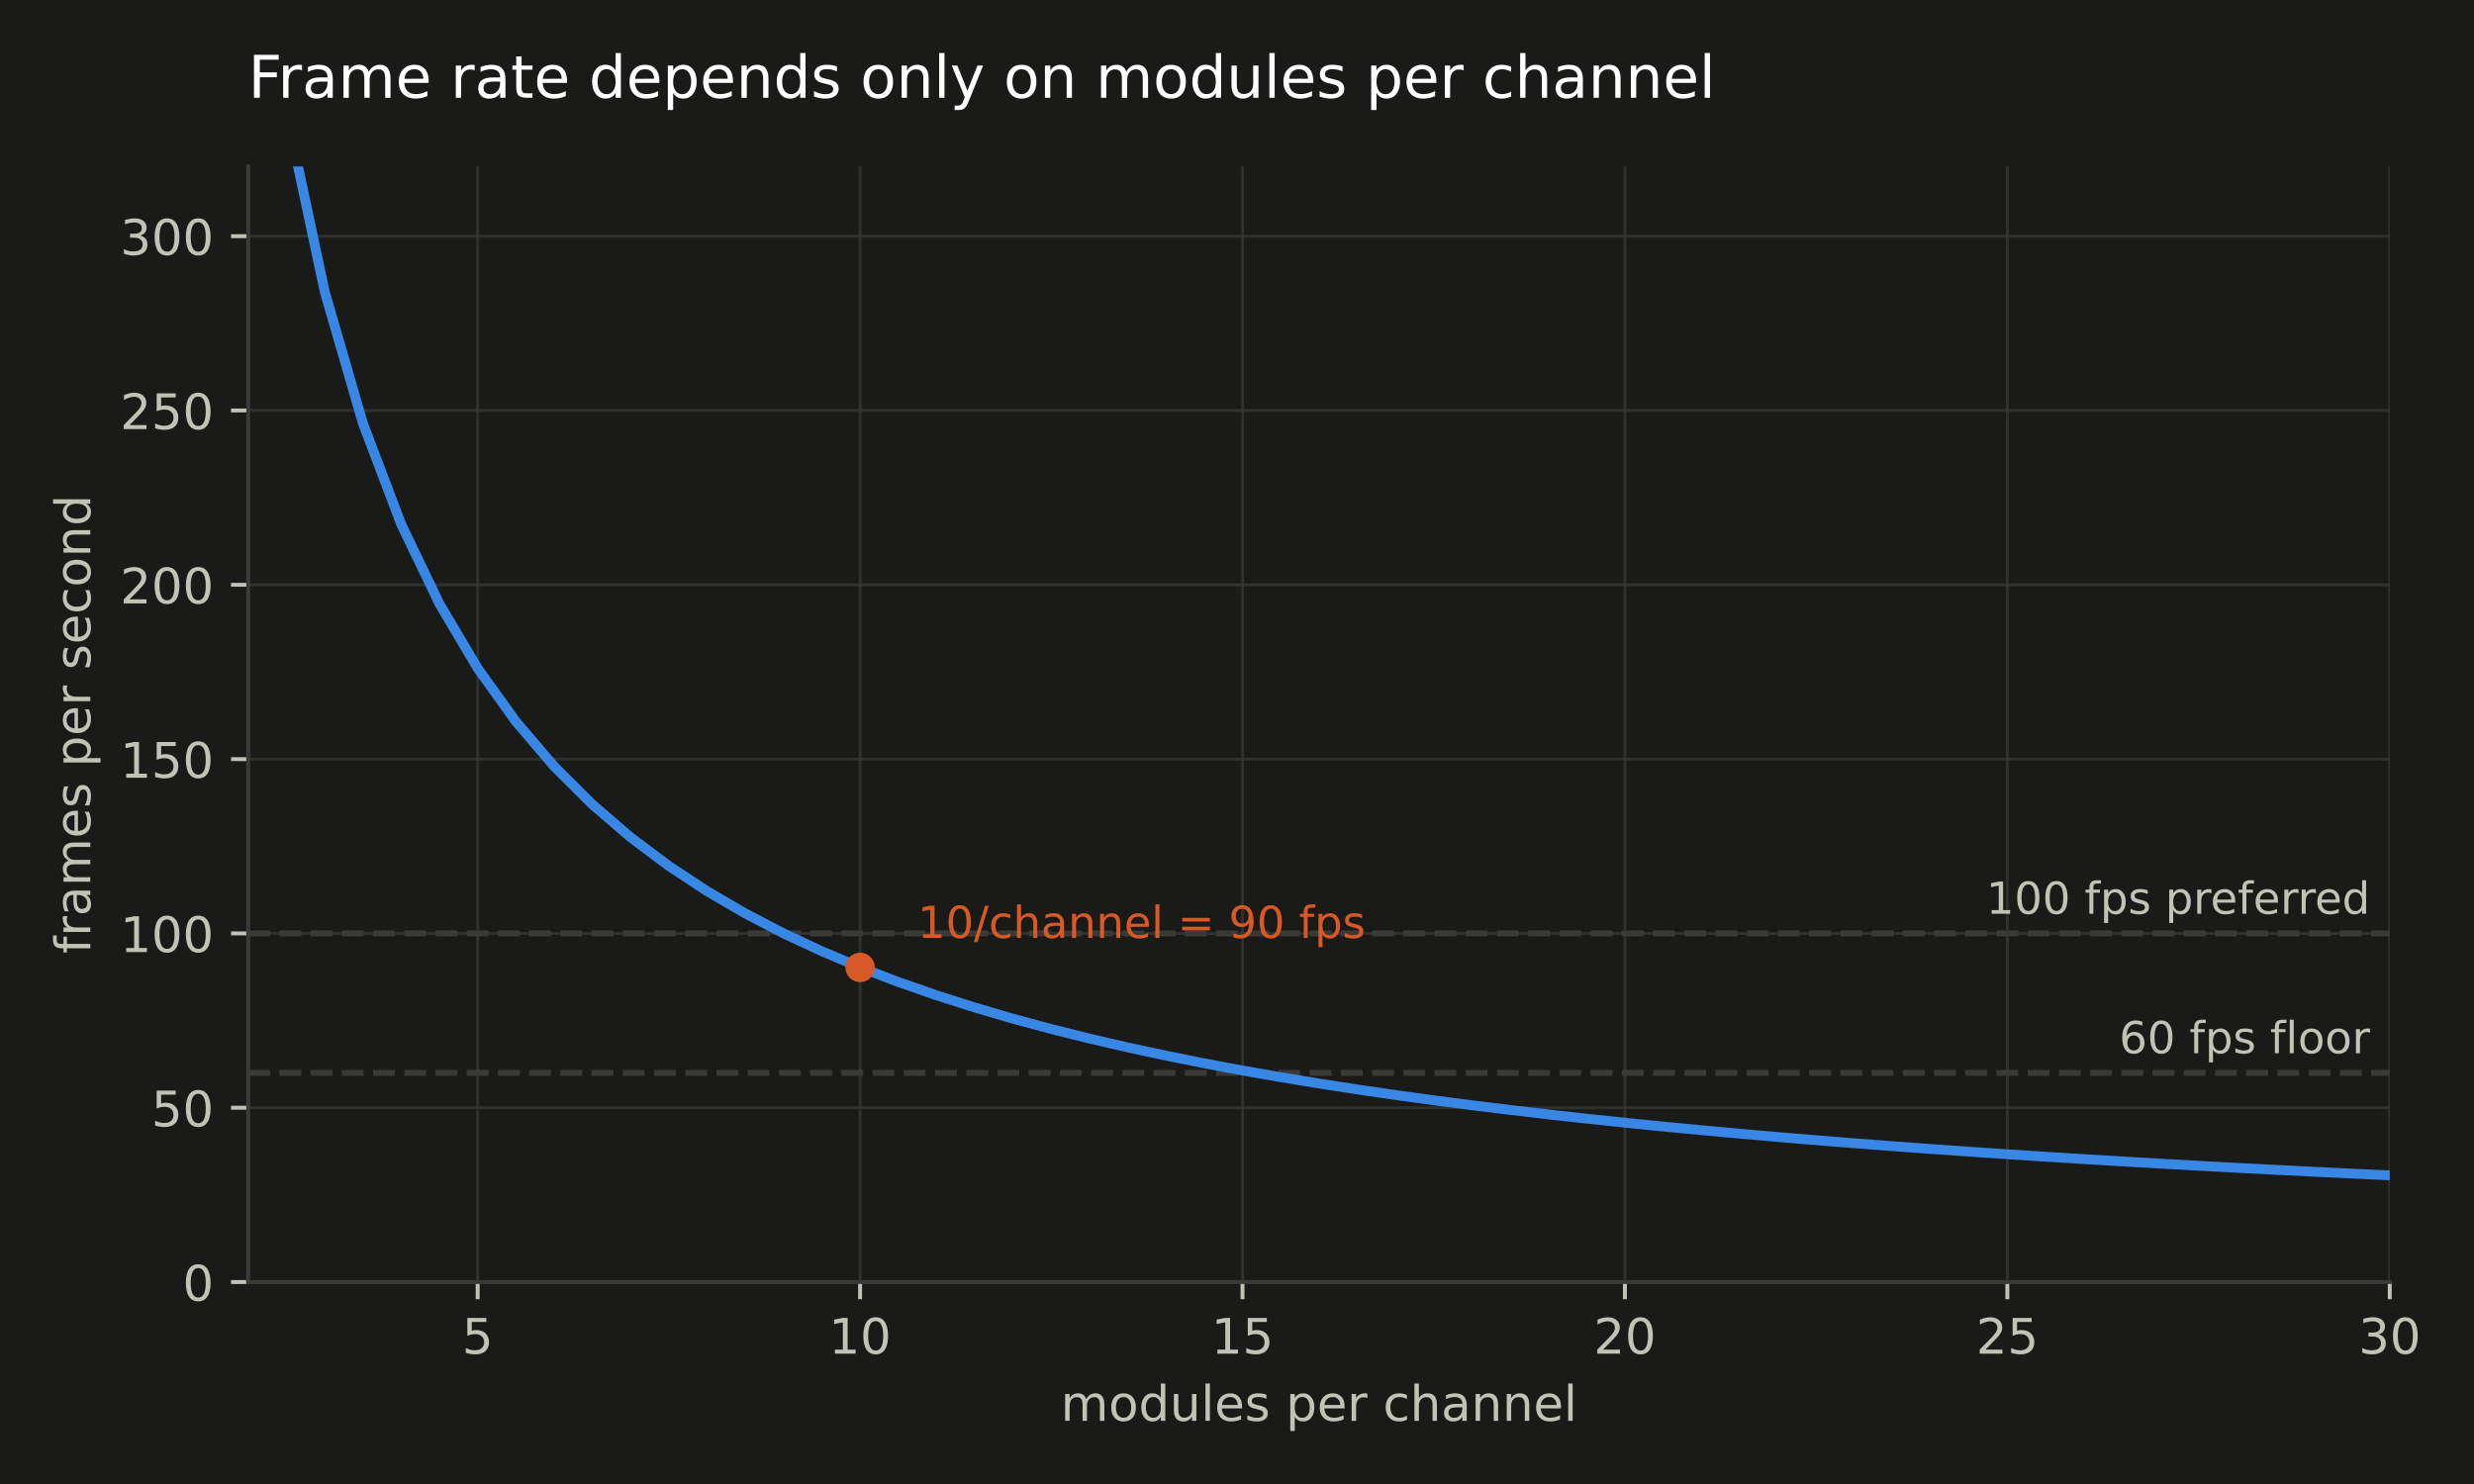
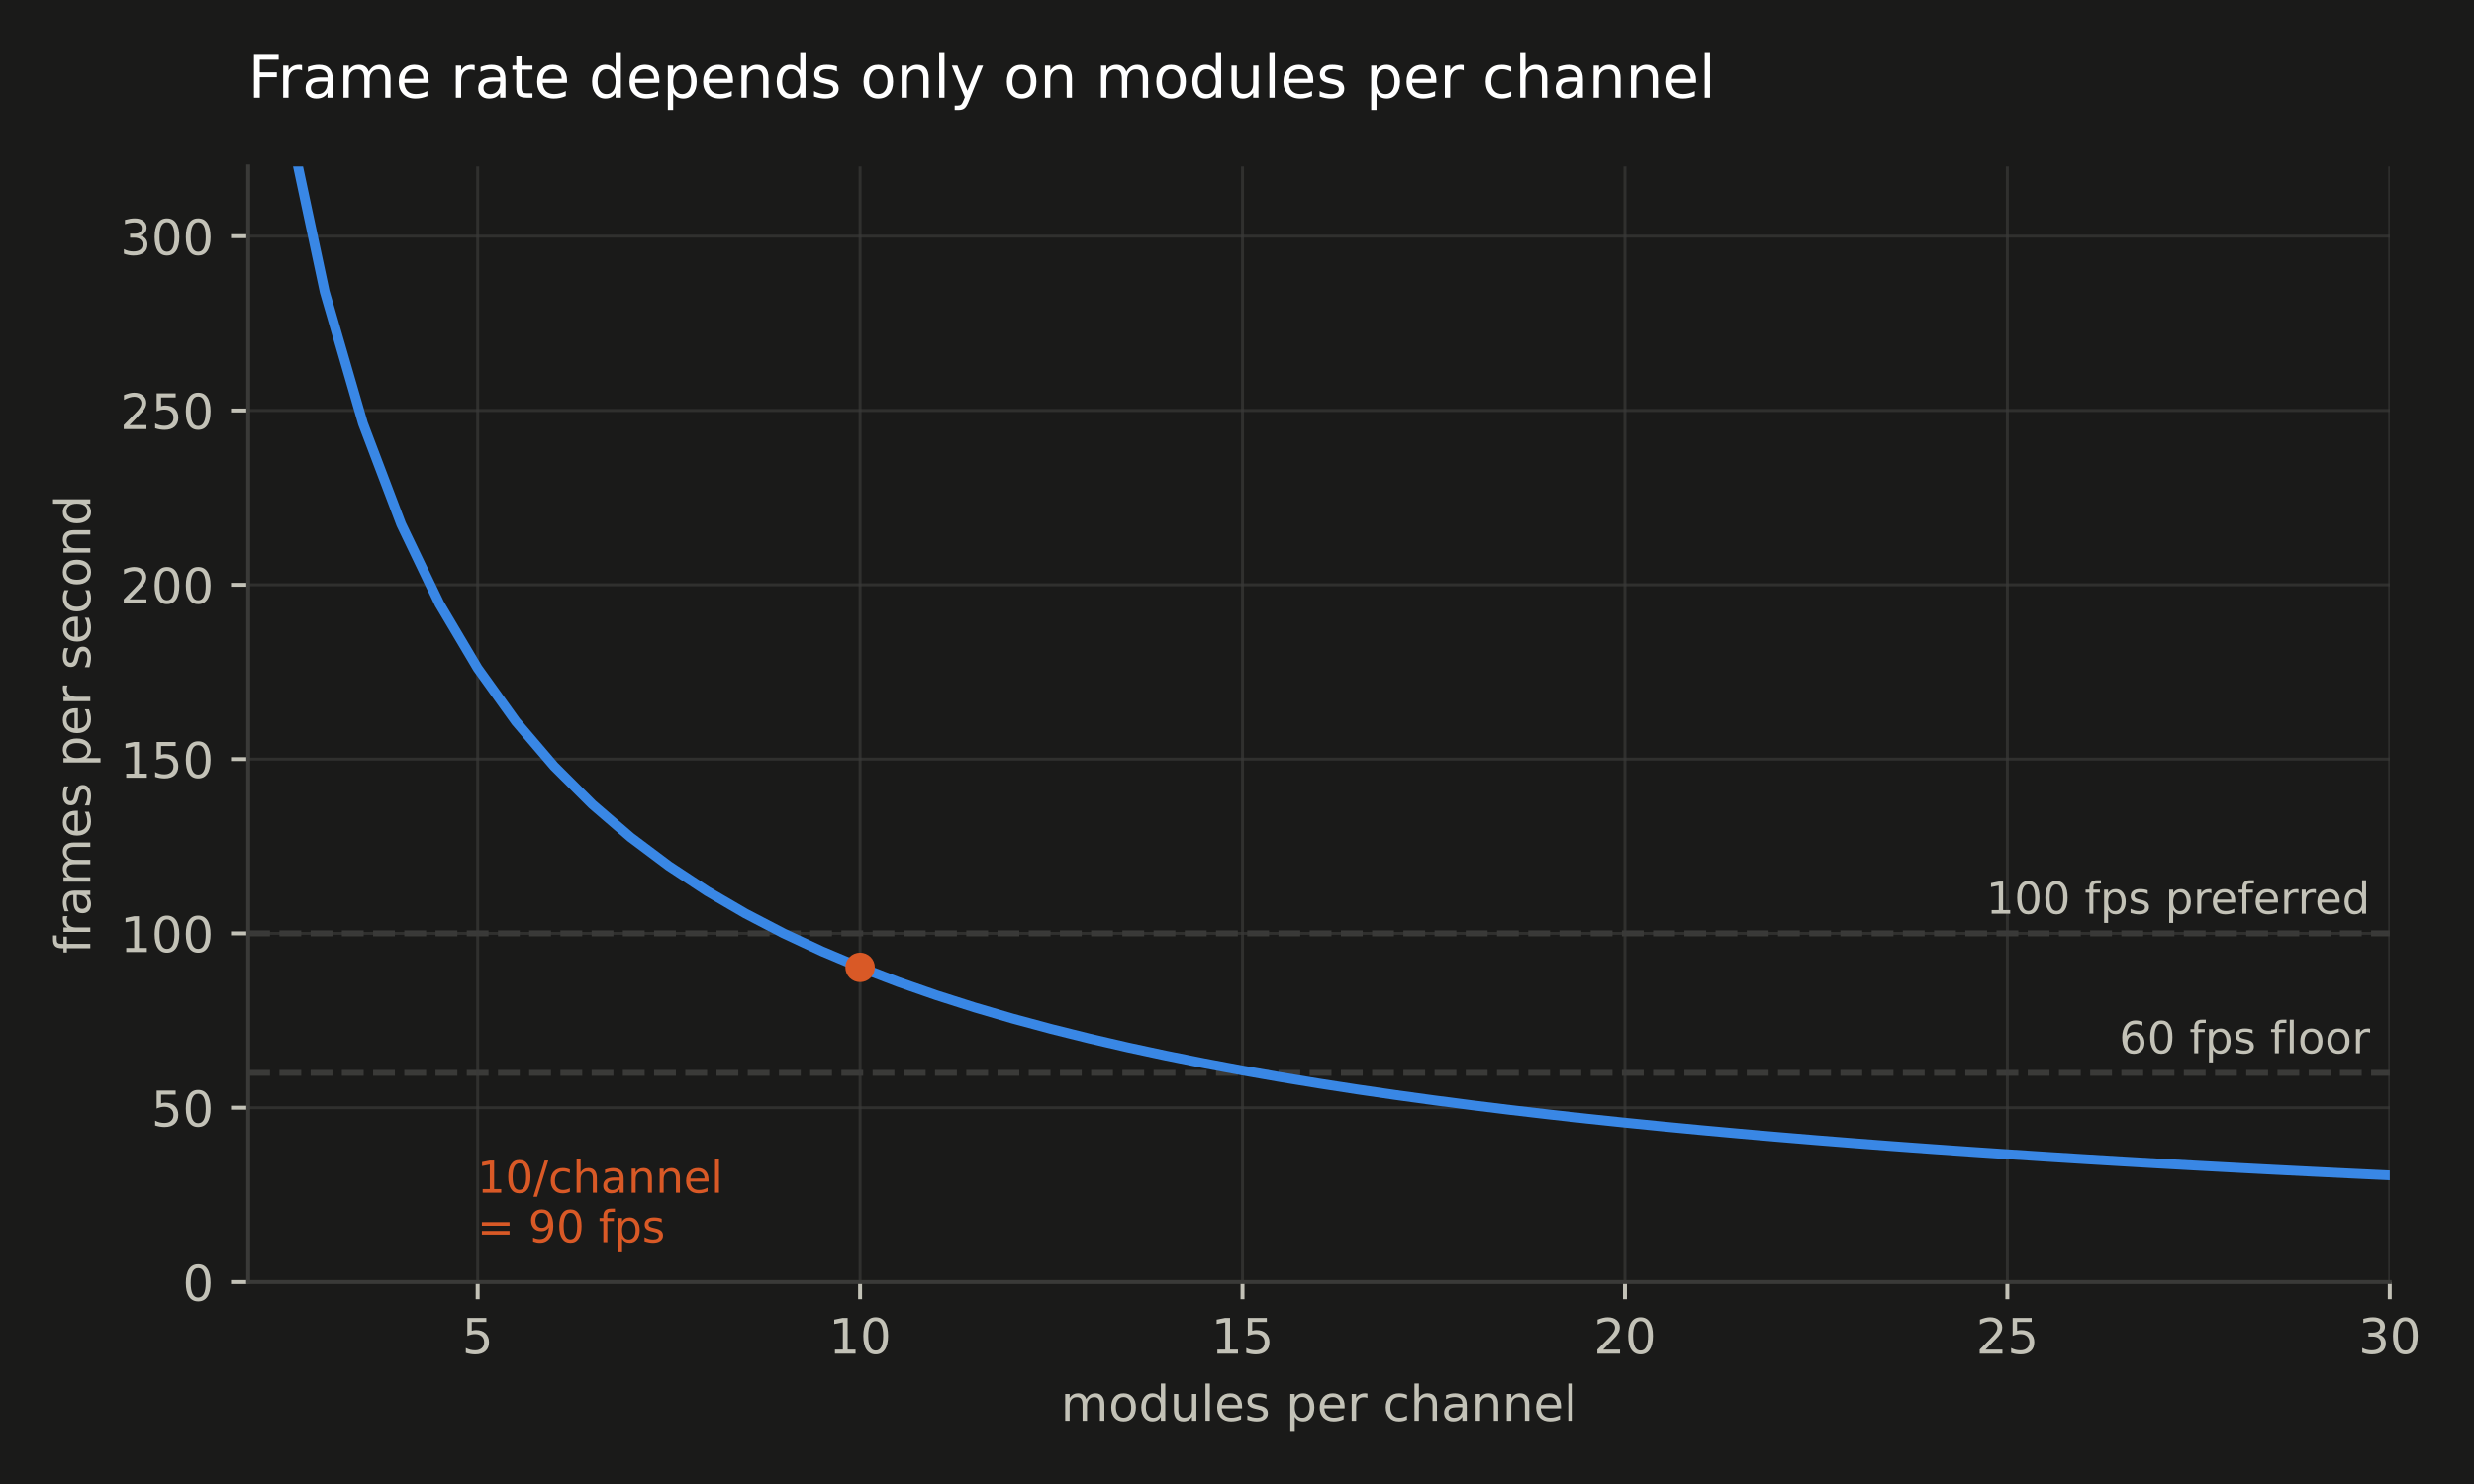
<svg xmlns="http://www.w3.org/2000/svg" xmlns:xlink="http://www.w3.org/1999/xlink" width="504pt" height="302.4pt" viewBox="0 0 504 302.4" version="1.1">
  <defs>
    <style type="text/css">*{stroke-linejoin: round; stroke-linecap: butt}</style>
  </defs>
  <g id="figure_1">
    <g id="patch_1">
      <path d="M 0 302.4  L 504 302.4  L 504 0  L 0 0  z " style="fill: #1a1a19" />
    </g>
    <g id="axes_1">
      <g id="patch_2">
        <path d="M 50.566 261.244  L 486.837 261.244  L 486.837 33.918  L 50.566 33.918  z " style="fill: #1a1a19" />
      </g>
      <g id="line2d_1">
-         <path d="M 50.566 190.204  L 486.837 190.204  " clip-path="url(#pe6b49b9070)" style="fill: none; stroke-dasharray: 4.44,1.92; stroke-dashoffset: 0; stroke: #3a3a38; stroke-width: 1.2" />
+         <path d="M 50.566 190.204  L 486.837 190.204  " clip-path="url(#p506f1879b7)" style="fill: none; stroke-dasharray: 4.44,1.92; stroke-dashoffset: 0; stroke: #3a3a38; stroke-width: 1.2" />
      </g>
      <g id="line2d_2">
-         <path d="M 50.566 218.62  L 486.837 218.62  " clip-path="url(#pe6b49b9070)" style="fill: none; stroke-dasharray: 4.44,1.92; stroke-dashoffset: 0; stroke: #3a3a38; stroke-width: 1.2" />
+         <path d="M 50.566 218.62  L 486.837 218.62  " clip-path="url(#p506f1879b7)" style="fill: none; stroke-dasharray: 4.44,1.92; stroke-dashoffset: 0; stroke: #3a3a38; stroke-width: 1.2" />
      </g>
      <g id="matplotlib.axis_1">
        <g id="xtick_1">
          <g id="line2d_3">
-             <path d="M 97.309 261.244  L 97.309 33.918  " clip-path="url(#pe6b49b9070)" style="fill: none; stroke: #3a3a38; stroke-opacity: 0.7; stroke-width: 0.6; stroke-linecap: square" />
+             <path d="M 97.309 261.244  L 97.309 33.918  " clip-path="url(#p506f1879b7)" style="fill: none; stroke: #3a3a38; stroke-opacity: 0.7; stroke-width: 0.6; stroke-linecap: square" />
          </g>
          <g id="line2d_4">
            <defs>
-               <path id="mcf66bab19a" d="M 0 0  L 0 3.5  " style="stroke: #c3c2b7; stroke-width: 0.8" />
+               <path id="me847e7f4a9" d="M 0 0  L 0 3.5  " style="stroke: #c3c2b7; stroke-width: 0.8" />
            </defs>
            <g>
-               <use xlink:href="#mcf66bab19a" x="97.309" y="261.244" style="fill: #c3c2b7; stroke: #c3c2b7; stroke-width: 0.8" />
+               <use xlink:href="#me847e7f4a9" x="97.309" y="261.244" style="fill: #c3c2b7; stroke: #c3c2b7; stroke-width: 0.8" />
            </g>
          </g>
          <g id="text_1">
            <g style="fill: #c3c2b7" transform="translate(94.12779 275.8422) scale(0.1 -0.1)">
              <defs>
                <path id="DejaVuSans-35" d="M 691 4666  L 3169 4666  L 3169 4134  L 1269 4134  L 1269 2991  Q 1406 3038 1543 3061  Q 1681 3084 1819 3084  Q 2600 3084 3056 2656  Q 3513 2228 3513 1497  Q 3513 744 3044 326  Q 2575 -91 1722 -91  Q 1428 -91 1123 -41  Q 819 9 494 109  L 494 744  Q 775 591 1075 516  Q 1375 441 1709 441  Q 2250 441 2565 725  Q 2881 1009 2881 1497  Q 2881 1984 2565 2268  Q 2250 2553 1709 2553  Q 1456 2553 1204 2497  Q 953 2441 691 2322  L 691 4666  z " transform="scale(0.015625)" />
              </defs>
              <use xlink:href="#DejaVuSans-35" />
            </g>
          </g>
        </g>
        <g id="xtick_2">
          <g id="line2d_5">
-             <path d="M 175.215 261.244  L 175.215 33.918  " clip-path="url(#pe6b49b9070)" style="fill: none; stroke: #3a3a38; stroke-opacity: 0.7; stroke-width: 0.6; stroke-linecap: square" />
+             <path d="M 175.215 261.244  L 175.215 33.918  " clip-path="url(#p506f1879b7)" style="fill: none; stroke: #3a3a38; stroke-opacity: 0.7; stroke-width: 0.6; stroke-linecap: square" />
          </g>
          <g id="line2d_6">
            <g>
-               <use xlink:href="#mcf66bab19a" x="175.215" y="261.244" style="fill: #c3c2b7; stroke: #c3c2b7; stroke-width: 0.8" />
+               <use xlink:href="#me847e7f4a9" x="175.215" y="261.244" style="fill: #c3c2b7; stroke: #c3c2b7; stroke-width: 0.8" />
            </g>
          </g>
          <g id="text_2">
            <g style="fill: #c3c2b7" transform="translate(168.8522 275.8422) scale(0.1 -0.1)">
              <defs>
                <path id="DejaVuSans-31" d="M 794 531  L 1825 531  L 1825 4091  L 703 3866  L 703 4441  L 1819 4666  L 2450 4666  L 2450 531  L 3481 531  L 3481 0  L 794 0  L 794 531  z " transform="scale(0.015625)" />
                <path id="DejaVuSans-30" d="M 2034 4250  Q 1547 4250 1301 3770  Q 1056 3291 1056 2328  Q 1056 1369 1301 889  Q 1547 409 2034 409  Q 2525 409 2770 889  Q 3016 1369 3016 2328  Q 3016 3291 2770 3770  Q 2525 4250 2034 4250  z M 2034 4750  Q 2819 4750 3233 4129  Q 3647 3509 3647 2328  Q 3647 1150 3233 529  Q 2819 -91 2034 -91  Q 1250 -91 836 529  Q 422 1150 422 2328  Q 422 3509 836 4129  Q 1250 4750 2034 4750  z " transform="scale(0.015625)" />
              </defs>
              <use xlink:href="#DejaVuSans-31" />
              <use xlink:href="#DejaVuSans-30" transform="translate(63.62305 0)" />
            </g>
          </g>
        </g>
        <g id="xtick_3">
          <g id="line2d_7">
-             <path d="M 253.12 261.244  L 253.12 33.918  " clip-path="url(#pe6b49b9070)" style="fill: none; stroke: #3a3a38; stroke-opacity: 0.7; stroke-width: 0.6; stroke-linecap: square" />
+             <path d="M 253.12 261.244  L 253.12 33.918  " clip-path="url(#p506f1879b7)" style="fill: none; stroke: #3a3a38; stroke-opacity: 0.7; stroke-width: 0.6; stroke-linecap: square" />
          </g>
          <g id="line2d_8">
            <g>
-               <use xlink:href="#mcf66bab19a" x="253.12" y="261.244" style="fill: #c3c2b7; stroke: #c3c2b7; stroke-width: 0.8" />
+               <use xlink:href="#me847e7f4a9" x="253.12" y="261.244" style="fill: #c3c2b7; stroke: #c3c2b7; stroke-width: 0.8" />
            </g>
          </g>
          <g id="text_3">
            <g style="fill: #c3c2b7" transform="translate(246.7579 275.8422) scale(0.1 -0.1)">
              <use xlink:href="#DejaVuSans-31" />
              <use xlink:href="#DejaVuSans-35" transform="translate(63.62305 0)" />
            </g>
          </g>
        </g>
        <g id="xtick_4">
          <g id="line2d_9">
-             <path d="M 331.026 261.244  L 331.026 33.918  " clip-path="url(#pe6b49b9070)" style="fill: none; stroke: #3a3a38; stroke-opacity: 0.7; stroke-width: 0.6; stroke-linecap: square" />
+             <path d="M 331.026 261.244  L 331.026 33.918  " clip-path="url(#p506f1879b7)" style="fill: none; stroke: #3a3a38; stroke-opacity: 0.7; stroke-width: 0.6; stroke-linecap: square" />
          </g>
          <g id="line2d_10">
            <g>
-               <use xlink:href="#mcf66bab19a" x="331.026" y="261.244" style="fill: #c3c2b7; stroke: #c3c2b7; stroke-width: 0.8" />
+               <use xlink:href="#me847e7f4a9" x="331.026" y="261.244" style="fill: #c3c2b7; stroke: #c3c2b7; stroke-width: 0.8" />
            </g>
          </g>
          <g id="text_4">
            <g style="fill: #c3c2b7" transform="translate(324.6636 275.8422) scale(0.1 -0.1)">
              <defs>
                <path id="DejaVuSans-32" d="M 1228 531  L 3431 531  L 3431 0  L 469 0  L 469 531  Q 828 903 1448 1529  Q 2069 2156 2228 2338  Q 2531 2678 2651 2914  Q 2772 3150 2772 3378  Q 2772 3750 2511 3984  Q 2250 4219 1831 4219  Q 1534 4219 1204 4116  Q 875 4013 500 3803  L 500 4441  Q 881 4594 1212 4672  Q 1544 4750 1819 4750  Q 2544 4750 2975 4387  Q 3406 4025 3406 3419  Q 3406 3131 3298 2873  Q 3191 2616 2906 2266  Q 2828 2175 2409 1742  Q 1991 1309 1228 531  z " transform="scale(0.015625)" />
              </defs>
              <use xlink:href="#DejaVuSans-32" />
              <use xlink:href="#DejaVuSans-30" transform="translate(63.62305 0)" />
            </g>
          </g>
        </g>
        <g id="xtick_5">
          <g id="line2d_11">
-             <path d="M 408.932 261.244  L 408.932 33.918  " clip-path="url(#pe6b49b9070)" style="fill: none; stroke: #3a3a38; stroke-opacity: 0.7; stroke-width: 0.6; stroke-linecap: square" />
+             <path d="M 408.932 261.244  L 408.932 33.918  " clip-path="url(#p506f1879b7)" style="fill: none; stroke: #3a3a38; stroke-opacity: 0.7; stroke-width: 0.6; stroke-linecap: square" />
          </g>
          <g id="line2d_12">
            <g>
-               <use xlink:href="#mcf66bab19a" x="408.932" y="261.244" style="fill: #c3c2b7; stroke: #c3c2b7; stroke-width: 0.8" />
+               <use xlink:href="#me847e7f4a9" x="408.932" y="261.244" style="fill: #c3c2b7; stroke: #c3c2b7; stroke-width: 0.8" />
            </g>
          </g>
          <g id="text_5">
            <g style="fill: #c3c2b7" transform="translate(402.5693 275.8422) scale(0.1 -0.1)">
              <use xlink:href="#DejaVuSans-32" />
              <use xlink:href="#DejaVuSans-35" transform="translate(63.62305 0)" />
            </g>
          </g>
        </g>
        <g id="xtick_6">
          <g id="line2d_13">
-             <path d="M 486.837 261.244  L 486.837 33.918  " clip-path="url(#pe6b49b9070)" style="fill: none; stroke: #3a3a38; stroke-opacity: 0.7; stroke-width: 0.6; stroke-linecap: square" />
+             <path d="M 486.837 261.244  L 486.837 33.918  " clip-path="url(#p506f1879b7)" style="fill: none; stroke: #3a3a38; stroke-opacity: 0.7; stroke-width: 0.6; stroke-linecap: square" />
          </g>
          <g id="line2d_14">
            <g>
-               <use xlink:href="#mcf66bab19a" x="486.837" y="261.244" style="fill: #c3c2b7; stroke: #c3c2b7; stroke-width: 0.8" />
+               <use xlink:href="#me847e7f4a9" x="486.837" y="261.244" style="fill: #c3c2b7; stroke: #c3c2b7; stroke-width: 0.8" />
            </g>
          </g>
          <g id="text_6">
            <g style="fill: #c3c2b7" transform="translate(480.475 275.8422) scale(0.1 -0.1)">
              <defs>
                <path id="DejaVuSans-33" d="M 2597 2516  Q 3050 2419 3304 2112  Q 3559 1806 3559 1356  Q 3559 666 3084 287  Q 2609 -91 1734 -91  Q 1441 -91 1130 -33  Q 819 25 488 141  L 488 750  Q 750 597 1062 519  Q 1375 441 1716 441  Q 2309 441 2620 675  Q 2931 909 2931 1356  Q 2931 1769 2642 2001  Q 2353 2234 1838 2234  L 1294 2234  L 1294 2753  L 1863 2753  Q 2328 2753 2575 2939  Q 2822 3125 2822 3475  Q 2822 3834 2567 4026  Q 2313 4219 1838 4219  Q 1578 4219 1281 4162  Q 984 4106 628 3988  L 628 4550  Q 988 4650 1302 4700  Q 1616 4750 1894 4750  Q 2613 4750 3031 4423  Q 3450 4097 3450 3541  Q 3450 3153 3228 2886  Q 3006 2619 2597 2516  z " transform="scale(0.015625)" />
              </defs>
              <use xlink:href="#DejaVuSans-33" />
              <use xlink:href="#DejaVuSans-30" transform="translate(63.62305 0)" />
            </g>
          </g>
        </g>
        <g id="text_7">
          <g style="fill: #c3c2b7" transform="translate(216.0891 289.5203) scale(0.1 -0.1)">
            <defs>
              <path id="DejaVuSans-6d" d="M 3328 2828  Q 3544 3216 3844 3400  Q 4144 3584 4550 3584  Q 5097 3584 5394 3201  Q 5691 2819 5691 2113  L 5691 0  L 5113 0  L 5113 2094  Q 5113 2597 4934 2840  Q 4756 3084 4391 3084  Q 3944 3084 3684 2787  Q 3425 2491 3425 1978  L 3425 0  L 2847 0  L 2847 2094  Q 2847 2600 2669 2842  Q 2491 3084 2119 3084  Q 1678 3084 1418 2786  Q 1159 2488 1159 1978  L 1159 0  L 581 0  L 581 3500  L 1159 3500  L 1159 2956  Q 1356 3278 1631 3431  Q 1906 3584 2284 3584  Q 2666 3584 2933 3390  Q 3200 3197 3328 2828  z " transform="scale(0.015625)" />
              <path id="DejaVuSans-6f" d="M 1959 3097  Q 1497 3097 1228 2736  Q 959 2375 959 1747  Q 959 1119 1226 758  Q 1494 397 1959 397  Q 2419 397 2687 759  Q 2956 1122 2956 1747  Q 2956 2369 2687 2733  Q 2419 3097 1959 3097  z M 1959 3584  Q 2709 3584 3137 3096  Q 3566 2609 3566 1747  Q 3566 888 3137 398  Q 2709 -91 1959 -91  Q 1206 -91 779 398  Q 353 888 353 1747  Q 353 2609 779 3096  Q 1206 3584 1959 3584  z " transform="scale(0.015625)" />
              <path id="DejaVuSans-64" d="M 2906 2969  L 2906 4863  L 3481 4863  L 3481 0  L 2906 0  L 2906 525  Q 2725 213 2448 61  Q 2172 -91 1784 -91  Q 1150 -91 751 415  Q 353 922 353 1747  Q 353 2572 751 3078  Q 1150 3584 1784 3584  Q 2172 3584 2448 3432  Q 2725 3281 2906 2969  z M 947 1747  Q 947 1113 1208 752  Q 1469 391 1925 391  Q 2381 391 2643 752  Q 2906 1113 2906 1747  Q 2906 2381 2643 2742  Q 2381 3103 1925 3103  Q 1469 3103 1208 2742  Q 947 2381 947 1747  z " transform="scale(0.015625)" />
              <path id="DejaVuSans-75" d="M 544 1381  L 544 3500  L 1119 3500  L 1119 1403  Q 1119 906 1312 657  Q 1506 409 1894 409  Q 2359 409 2629 706  Q 2900 1003 2900 1516  L 2900 3500  L 3475 3500  L 3475 0  L 2900 0  L 2900 538  Q 2691 219 2414 64  Q 2138 -91 1772 -91  Q 1169 -91 856 284  Q 544 659 544 1381  z M 1991 3584  L 1991 3584  z " transform="scale(0.015625)" />
              <path id="DejaVuSans-6c" d="M 603 4863  L 1178 4863  L 1178 0  L 603 0  L 603 4863  z " transform="scale(0.015625)" />
              <path id="DejaVuSans-65" d="M 3597 1894  L 3597 1613  L 953 1613  Q 991 1019 1311 708  Q 1631 397 2203 397  Q 2534 397 2845 478  Q 3156 559 3463 722  L 3463 178  Q 3153 47 2828 -22  Q 2503 -91 2169 -91  Q 1331 -91 842 396  Q 353 884 353 1716  Q 353 2575 817 3079  Q 1281 3584 2069 3584  Q 2775 3584 3186 3129  Q 3597 2675 3597 1894  z M 3022 2063  Q 3016 2534 2758 2815  Q 2500 3097 2075 3097  Q 1594 3097 1305 2825  Q 1016 2553 972 2059  L 3022 2063  z " transform="scale(0.015625)" />
              <path id="DejaVuSans-73" d="M 2834 3397  L 2834 2853  Q 2591 2978 2328 3040  Q 2066 3103 1784 3103  Q 1356 3103 1142 2972  Q 928 2841 928 2578  Q 928 2378 1081 2264  Q 1234 2150 1697 2047  L 1894 2003  Q 2506 1872 2764 1633  Q 3022 1394 3022 966  Q 3022 478 2636 193  Q 2250 -91 1575 -91  Q 1294 -91 989 -36  Q 684 19 347 128  L 347 722  Q 666 556 975 473  Q 1284 391 1588 391  Q 1994 391 2212 530  Q 2431 669 2431 922  Q 2431 1156 2273 1281  Q 2116 1406 1581 1522  L 1381 1569  Q 847 1681 609 1914  Q 372 2147 372 2553  Q 372 3047 722 3315  Q 1072 3584 1716 3584  Q 2034 3584 2315 3537  Q 2597 3491 2834 3397  z " transform="scale(0.015625)" />
              <path id="DejaVuSans-20" transform="scale(0.015625)" />
              <path id="DejaVuSans-70" d="M 1159 525  L 1159 -1331  L 581 -1331  L 581 3500  L 1159 3500  L 1159 2969  Q 1341 3281 1617 3432  Q 1894 3584 2278 3584  Q 2916 3584 3314 3078  Q 3713 2572 3713 1747  Q 3713 922 3314 415  Q 2916 -91 2278 -91  Q 1894 -91 1617 61  Q 1341 213 1159 525  z M 3116 1747  Q 3116 2381 2855 2742  Q 2594 3103 2138 3103  Q 1681 3103 1420 2742  Q 1159 2381 1159 1747  Q 1159 1113 1420 752  Q 1681 391 2138 391  Q 2594 391 2855 752  Q 3116 1113 3116 1747  z " transform="scale(0.015625)" />
              <path id="DejaVuSans-72" d="M 2631 2963  Q 2534 3019 2420 3045  Q 2306 3072 2169 3072  Q 1681 3072 1420 2755  Q 1159 2438 1159 1844  L 1159 0  L 581 0  L 581 3500  L 1159 3500  L 1159 2956  Q 1341 3275 1631 3429  Q 1922 3584 2338 3584  Q 2397 3584 2469 3576  Q 2541 3569 2628 3553  L 2631 2963  z " transform="scale(0.015625)" />
              <path id="DejaVuSans-63" d="M 3122 3366  L 3122 2828  Q 2878 2963 2633 3030  Q 2388 3097 2138 3097  Q 1578 3097 1268 2742  Q 959 2388 959 1747  Q 959 1106 1268 751  Q 1578 397 2138 397  Q 2388 397 2633 464  Q 2878 531 3122 666  L 3122 134  Q 2881 22 2623 -34  Q 2366 -91 2075 -91  Q 1284 -91 818 406  Q 353 903 353 1747  Q 353 2603 823 3093  Q 1294 3584 2113 3584  Q 2378 3584 2631 3529  Q 2884 3475 3122 3366  z " transform="scale(0.015625)" />
              <path id="DejaVuSans-68" d="M 3513 2113  L 3513 0  L 2938 0  L 2938 2094  Q 2938 2591 2744 2837  Q 2550 3084 2163 3084  Q 1697 3084 1428 2787  Q 1159 2491 1159 1978  L 1159 0  L 581 0  L 581 4863  L 1159 4863  L 1159 2956  Q 1366 3272 1645 3428  Q 1925 3584 2291 3584  Q 2894 3584 3203 3211  Q 3513 2838 3513 2113  z " transform="scale(0.015625)" />
              <path id="DejaVuSans-61" d="M 2194 1759  Q 1497 1759 1228 1600  Q 959 1441 959 1056  Q 959 750 1161 570  Q 1363 391 1709 391  Q 2188 391 2477 730  Q 2766 1069 2766 1631  L 2766 1759  L 2194 1759  z M 3341 1997  L 3341 0  L 2766 0  L 2766 531  Q 2569 213 2275 61  Q 1981 -91 1556 -91  Q 1019 -91 701 211  Q 384 513 384 1019  Q 384 1609 779 1909  Q 1175 2209 1959 2209  L 2766 2209  L 2766 2266  Q 2766 2663 2505 2880  Q 2244 3097 1772 3097  Q 1472 3097 1187 3025  Q 903 2953 641 2809  L 641 3341  Q 956 3463 1253 3523  Q 1550 3584 1831 3584  Q 2591 3584 2966 3190  Q 3341 2797 3341 1997  z " transform="scale(0.015625)" />
              <path id="DejaVuSans-6e" d="M 3513 2113  L 3513 0  L 2938 0  L 2938 2094  Q 2938 2591 2744 2837  Q 2550 3084 2163 3084  Q 1697 3084 1428 2787  Q 1159 2491 1159 1978  L 1159 0  L 581 0  L 581 3500  L 1159 3500  L 1159 2956  Q 1366 3272 1645 3428  Q 1925 3584 2291 3584  Q 2894 3584 3203 3211  Q 3513 2838 3513 2113  z " transform="scale(0.015625)" />
            </defs>
            <use xlink:href="#DejaVuSans-6d" />
            <use xlink:href="#DejaVuSans-6f" transform="translate(97.41211 0)" />
            <use xlink:href="#DejaVuSans-64" transform="translate(158.5938 0)" />
            <use xlink:href="#DejaVuSans-75" transform="translate(222.0703 0)" />
            <use xlink:href="#DejaVuSans-6c" transform="translate(285.4492 0)" />
            <use xlink:href="#DejaVuSans-65" transform="translate(313.2324 0)" />
            <use xlink:href="#DejaVuSans-73" transform="translate(374.7559 0)" />
            <use xlink:href="#DejaVuSans-20" transform="translate(426.8555 0)" />
            <use xlink:href="#DejaVuSans-70" transform="translate(458.6426 0)" />
            <use xlink:href="#DejaVuSans-65" transform="translate(522.1191 0)" />
            <use xlink:href="#DejaVuSans-72" transform="translate(583.6426 0)" />
            <use xlink:href="#DejaVuSans-20" transform="translate(624.7559 0)" />
            <use xlink:href="#DejaVuSans-63" transform="translate(656.543 0)" />
            <use xlink:href="#DejaVuSans-68" transform="translate(711.5234 0)" />
            <use xlink:href="#DejaVuSans-61" transform="translate(774.9023 0)" />
            <use xlink:href="#DejaVuSans-6e" transform="translate(836.1816 0)" />
            <use xlink:href="#DejaVuSans-6e" transform="translate(899.5605 0)" />
            <use xlink:href="#DejaVuSans-65" transform="translate(962.9395 0)" />
            <use xlink:href="#DejaVuSans-6c" transform="translate(1024.463 0)" />
          </g>
        </g>
      </g>
      <g id="matplotlib.axis_2">
        <g id="ytick_1">
          <g id="line2d_15">
-             <path d="M 50.566 261.244  L 486.837 261.244  " clip-path="url(#pe6b49b9070)" style="fill: none; stroke: #3a3a38; stroke-opacity: 0.7; stroke-width: 0.6; stroke-linecap: square" />
+             <path d="M 50.566 261.244  L 486.837 261.244  " clip-path="url(#p506f1879b7)" style="fill: none; stroke: #3a3a38; stroke-opacity: 0.7; stroke-width: 0.6; stroke-linecap: square" />
          </g>
          <g id="line2d_16">
            <defs>
-               <path id="m6e30763f5d" d="M 0 0  L -3.5 0  " style="stroke: #c3c2b7; stroke-width: 0.8" />
+               <path id="m44165c9929" d="M 0 0  L -3.5 0  " style="stroke: #c3c2b7; stroke-width: 0.8" />
            </defs>
            <g>
-               <use xlink:href="#m6e30763f5d" x="50.566" y="261.244" style="fill: #c3c2b7; stroke: #c3c2b7; stroke-width: 0.8" />
+               <use xlink:href="#m44165c9929" x="50.566" y="261.244" style="fill: #c3c2b7; stroke: #c3c2b7; stroke-width: 0.8" />
            </g>
          </g>
          <g id="text_8">
            <g style="fill: #c3c2b7" transform="translate(37.20312 265.043) scale(0.1 -0.1)">
              <use xlink:href="#DejaVuSans-30" />
            </g>
          </g>
        </g>
        <g id="ytick_2">
          <g id="line2d_17">
-             <path d="M 50.566 225.724  L 486.837 225.724  " clip-path="url(#pe6b49b9070)" style="fill: none; stroke: #3a3a38; stroke-opacity: 0.7; stroke-width: 0.6; stroke-linecap: square" />
+             <path d="M 50.566 225.724  L 486.837 225.724  " clip-path="url(#p506f1879b7)" style="fill: none; stroke: #3a3a38; stroke-opacity: 0.7; stroke-width: 0.6; stroke-linecap: square" />
          </g>
          <g id="line2d_18">
            <g>
-               <use xlink:href="#m6e30763f5d" x="50.566" y="225.724" style="fill: #c3c2b7; stroke: #c3c2b7; stroke-width: 0.8" />
+               <use xlink:href="#m44165c9929" x="50.566" y="225.724" style="fill: #c3c2b7; stroke: #c3c2b7; stroke-width: 0.8" />
            </g>
          </g>
          <g id="text_9">
            <g style="fill: #c3c2b7" transform="translate(30.84062 229.5233) scale(0.1 -0.1)">
              <use xlink:href="#DejaVuSans-35" />
              <use xlink:href="#DejaVuSans-30" transform="translate(63.62305 0)" />
            </g>
          </g>
        </g>
        <g id="ytick_3">
          <g id="line2d_19">
-             <path d="M 50.566 190.204  L 486.837 190.204  " clip-path="url(#pe6b49b9070)" style="fill: none; stroke: #3a3a38; stroke-opacity: 0.7; stroke-width: 0.6; stroke-linecap: square" />
+             <path d="M 50.566 190.204  L 486.837 190.204  " clip-path="url(#p506f1879b7)" style="fill: none; stroke: #3a3a38; stroke-opacity: 0.7; stroke-width: 0.6; stroke-linecap: square" />
          </g>
          <g id="line2d_20">
            <g>
-               <use xlink:href="#m6e30763f5d" x="50.566" y="190.204" style="fill: #c3c2b7; stroke: #c3c2b7; stroke-width: 0.8" />
+               <use xlink:href="#m44165c9929" x="50.566" y="190.204" style="fill: #c3c2b7; stroke: #c3c2b7; stroke-width: 0.8" />
            </g>
          </g>
          <g id="text_10">
            <g style="fill: #c3c2b7" transform="translate(24.47812 194.0037) scale(0.1 -0.1)">
              <use xlink:href="#DejaVuSans-31" />
              <use xlink:href="#DejaVuSans-30" transform="translate(63.62305 0)" />
              <use xlink:href="#DejaVuSans-30" transform="translate(127.2461 0)" />
            </g>
          </g>
        </g>
        <g id="ytick_4">
          <g id="line2d_21">
-             <path d="M 50.566 154.685  L 486.837 154.685  " clip-path="url(#pe6b49b9070)" style="fill: none; stroke: #3a3a38; stroke-opacity: 0.7; stroke-width: 0.6; stroke-linecap: square" />
+             <path d="M 50.566 154.685  L 486.837 154.685  " clip-path="url(#p506f1879b7)" style="fill: none; stroke: #3a3a38; stroke-opacity: 0.7; stroke-width: 0.6; stroke-linecap: square" />
          </g>
          <g id="line2d_22">
            <g>
-               <use xlink:href="#m6e30763f5d" x="50.566" y="154.685" style="fill: #c3c2b7; stroke: #c3c2b7; stroke-width: 0.8" />
+               <use xlink:href="#m44165c9929" x="50.566" y="154.685" style="fill: #c3c2b7; stroke: #c3c2b7; stroke-width: 0.8" />
            </g>
          </g>
          <g id="text_11">
            <g style="fill: #c3c2b7" transform="translate(24.47812 158.4841) scale(0.1 -0.1)">
              <use xlink:href="#DejaVuSans-31" />
              <use xlink:href="#DejaVuSans-35" transform="translate(63.62305 0)" />
              <use xlink:href="#DejaVuSans-30" transform="translate(127.2461 0)" />
            </g>
          </g>
        </g>
        <g id="ytick_5">
          <g id="line2d_23">
-             <path d="M 50.566 119.165  L 486.837 119.165  " clip-path="url(#pe6b49b9070)" style="fill: none; stroke: #3a3a38; stroke-opacity: 0.7; stroke-width: 0.6; stroke-linecap: square" />
+             <path d="M 50.566 119.165  L 486.837 119.165  " clip-path="url(#p506f1879b7)" style="fill: none; stroke: #3a3a38; stroke-opacity: 0.7; stroke-width: 0.6; stroke-linecap: square" />
          </g>
          <g id="line2d_24">
            <g>
-               <use xlink:href="#m6e30763f5d" x="50.566" y="119.165" style="fill: #c3c2b7; stroke: #c3c2b7; stroke-width: 0.8" />
+               <use xlink:href="#m44165c9929" x="50.566" y="119.165" style="fill: #c3c2b7; stroke: #c3c2b7; stroke-width: 0.8" />
            </g>
          </g>
          <g id="text_12">
            <g style="fill: #c3c2b7" transform="translate(24.47812 122.9645) scale(0.1 -0.1)">
              <use xlink:href="#DejaVuSans-32" />
              <use xlink:href="#DejaVuSans-30" transform="translate(63.62305 0)" />
              <use xlink:href="#DejaVuSans-30" transform="translate(127.2461 0)" />
            </g>
          </g>
        </g>
        <g id="ytick_6">
          <g id="line2d_25">
-             <path d="M 50.566 83.646  L 486.837 83.646  " clip-path="url(#pe6b49b9070)" style="fill: none; stroke: #3a3a38; stroke-opacity: 0.7; stroke-width: 0.6; stroke-linecap: square" />
+             <path d="M 50.566 83.646  L 486.837 83.646  " clip-path="url(#p506f1879b7)" style="fill: none; stroke: #3a3a38; stroke-opacity: 0.7; stroke-width: 0.6; stroke-linecap: square" />
          </g>
          <g id="line2d_26">
            <g>
-               <use xlink:href="#m6e30763f5d" x="50.566" y="83.646" style="fill: #c3c2b7; stroke: #c3c2b7; stroke-width: 0.8" />
+               <use xlink:href="#m44165c9929" x="50.566" y="83.646" style="fill: #c3c2b7; stroke: #c3c2b7; stroke-width: 0.8" />
            </g>
          </g>
          <g id="text_13">
            <g style="fill: #c3c2b7" transform="translate(24.47812 87.44482) scale(0.1 -0.1)">
              <use xlink:href="#DejaVuSans-32" />
              <use xlink:href="#DejaVuSans-35" transform="translate(63.62305 0)" />
              <use xlink:href="#DejaVuSans-30" transform="translate(127.2461 0)" />
            </g>
          </g>
        </g>
        <g id="ytick_7">
          <g id="line2d_27">
-             <path d="M 50.566 48.126  L 486.837 48.126  " clip-path="url(#pe6b49b9070)" style="fill: none; stroke: #3a3a38; stroke-opacity: 0.7; stroke-width: 0.6; stroke-linecap: square" />
+             <path d="M 50.566 48.126  L 486.837 48.126  " clip-path="url(#p506f1879b7)" style="fill: none; stroke: #3a3a38; stroke-opacity: 0.7; stroke-width: 0.6; stroke-linecap: square" />
          </g>
          <g id="line2d_28">
            <g>
-               <use xlink:href="#m6e30763f5d" x="50.566" y="48.126" style="fill: #c3c2b7; stroke: #c3c2b7; stroke-width: 0.8" />
+               <use xlink:href="#m44165c9929" x="50.566" y="48.126" style="fill: #c3c2b7; stroke: #c3c2b7; stroke-width: 0.8" />
            </g>
          </g>
          <g id="text_14">
            <g style="fill: #c3c2b7" transform="translate(24.47812 51.9252) scale(0.1 -0.1)">
              <use xlink:href="#DejaVuSans-33" />
              <use xlink:href="#DejaVuSans-30" transform="translate(63.62305 0)" />
              <use xlink:href="#DejaVuSans-30" transform="translate(127.2461 0)" />
            </g>
          </g>
        </g>
        <g id="text_15">
          <g style="fill: #c3c2b7" transform="translate(18.39844 194.3294) rotate(-90) scale(0.1 -0.1)">
            <defs>
              <path id="DejaVuSans-66" d="M 2375 4863  L 2375 4384  L 1825 4384  Q 1516 4384 1395 4259  Q 1275 4134 1275 3809  L 1275 3500  L 2222 3500  L 2222 3053  L 1275 3053  L 1275 0  L 697 0  L 697 3053  L 147 3053  L 147 3500  L 697 3500  L 697 3744  Q 697 4328 969 4595  Q 1241 4863 1831 4863  L 2375 4863  z " transform="scale(0.015625)" />
            </defs>
            <use xlink:href="#DejaVuSans-66" />
            <use xlink:href="#DejaVuSans-72" transform="translate(35.20508 0)" />
            <use xlink:href="#DejaVuSans-61" transform="translate(76.31836 0)" />
            <use xlink:href="#DejaVuSans-6d" transform="translate(137.5977 0)" />
            <use xlink:href="#DejaVuSans-65" transform="translate(235.0098 0)" />
            <use xlink:href="#DejaVuSans-73" transform="translate(296.5332 0)" />
            <use xlink:href="#DejaVuSans-20" transform="translate(348.6328 0)" />
            <use xlink:href="#DejaVuSans-70" transform="translate(380.4199 0)" />
            <use xlink:href="#DejaVuSans-65" transform="translate(443.8965 0)" />
            <use xlink:href="#DejaVuSans-72" transform="translate(505.4199 0)" />
            <use xlink:href="#DejaVuSans-20" transform="translate(546.5332 0)" />
            <use xlink:href="#DejaVuSans-73" transform="translate(578.3203 0)" />
            <use xlink:href="#DejaVuSans-65" transform="translate(630.4199 0)" />
            <use xlink:href="#DejaVuSans-63" transform="translate(691.9434 0)" />
            <use xlink:href="#DejaVuSans-6f" transform="translate(746.9238 0)" />
            <use xlink:href="#DejaVuSans-6e" transform="translate(808.1055 0)" />
            <use xlink:href="#DejaVuSans-64" transform="translate(871.4844 0)" />
          </g>
        </g>
      </g>
      <g id="line2d_29">
-         <path d="M 54.833 -1  L 58.356 22.857  L 66.147 59.428  L 73.937 86.27  L 81.728 106.811  L 89.518 123.035  L 97.309 136.175  L 105.1 147.033  L 112.89 156.156  L 120.681 163.93  L 128.471 170.632  L 136.262 176.471  L 144.052 181.603  L 151.843 186.149  L 159.634 190.204  L 167.424 193.844  L 175.215 197.129  L 183.005 200.108  L 190.796 202.823  L 198.586 205.307  L 206.377 207.589  L 214.168 209.691  L 221.958 211.635  L 229.749 213.438  L 237.539 215.114  L 245.33 216.677  L 253.12 218.137  L 260.911 219.505  L 268.702 220.789  L 276.492 221.996  L 284.283 223.133  L 292.073 224.206  L 299.864 225.22  L 307.654 226.18  L 315.445 227.09  L 323.236 227.955  L 331.026 228.776  L 338.817 229.558  L 346.607 230.303  L 354.398 231.014  L 362.188 231.693  L 369.979 232.343  L 377.77 232.964  L 385.56 233.559  L 393.351 234.13  L 401.141 234.677  L 408.932 235.203  L 416.722 235.708  L 424.513 236.195  L 432.304 236.663  L 440.094 237.114  L 447.885 237.548  L 455.675 237.967  L 463.466 238.372  L 471.256 238.763  L 479.047 239.141  L 486.837 239.506  " clip-path="url(#pe6b49b9070)" style="fill: none; stroke: #3987e5; stroke-width: 2; stroke-linecap: square" />
+         <path d="M 54.833 -1  L 58.356 22.857  L 66.147 59.428  L 73.937 86.27  L 81.728 106.811  L 89.518 123.035  L 97.309 136.175  L 105.1 147.033  L 112.89 156.156  L 120.681 163.93  L 128.471 170.632  L 136.262 176.471  L 144.052 181.603  L 151.843 186.149  L 159.634 190.204  L 167.424 193.844  L 175.215 197.129  L 183.005 200.108  L 190.796 202.823  L 198.586 205.307  L 206.377 207.589  L 214.168 209.691  L 221.958 211.635  L 229.749 213.438  L 237.539 215.114  L 245.33 216.677  L 253.12 218.137  L 260.911 219.505  L 268.702 220.789  L 276.492 221.996  L 284.283 223.133  L 292.073 224.206  L 299.864 225.22  L 307.654 226.18  L 315.445 227.09  L 323.236 227.955  L 331.026 228.776  L 338.817 229.558  L 346.607 230.303  L 354.398 231.014  L 362.188 231.693  L 369.979 232.343  L 377.77 232.964  L 385.56 233.559  L 393.351 234.13  L 401.141 234.677  L 408.932 235.203  L 416.722 235.708  L 424.513 236.195  L 432.304 236.663  L 440.094 237.114  L 447.885 237.548  L 455.675 237.967  L 463.466 238.372  L 471.256 238.763  L 479.047 239.141  L 486.837 239.506  " clip-path="url(#p506f1879b7)" style="fill: none; stroke: #3987e5; stroke-width: 2; stroke-linecap: square" />
      </g>
      <g id="patch_3">
        <path d="M 50.566 261.244  L 50.566 33.918  " style="fill: none; stroke: #3a3a38; stroke-width: 0.8; stroke-linejoin: miter; stroke-linecap: square" />
      </g>
      <g id="patch_4">
        <path d="M 50.566 261.244  L 486.837 261.244  " style="fill: none; stroke: #3a3a38; stroke-width: 0.8; stroke-linejoin: miter; stroke-linecap: square" />
      </g>
      <g id="text_16">
        <g style="fill: #c3c2b7" transform="translate(404.6219 186.2045) scale(0.09 -0.09)">
          <use xlink:href="#DejaVuSans-31" />
          <use xlink:href="#DejaVuSans-30" transform="translate(63.62305 0)" />
          <use xlink:href="#DejaVuSans-30" transform="translate(127.2461 0)" />
          <use xlink:href="#DejaVuSans-20" transform="translate(190.8691 0)" />
          <use xlink:href="#DejaVuSans-66" transform="translate(222.6562 0)" />
          <use xlink:href="#DejaVuSans-70" transform="translate(257.8613 0)" />
          <use xlink:href="#DejaVuSans-73" transform="translate(321.3379 0)" />
          <use xlink:href="#DejaVuSans-20" transform="translate(373.4375 0)" />
          <use xlink:href="#DejaVuSans-70" transform="translate(405.2246 0)" />
          <use xlink:href="#DejaVuSans-72" transform="translate(468.7012 0)" />
          <use xlink:href="#DejaVuSans-65" transform="translate(507.5645 0)" />
          <use xlink:href="#DejaVuSans-66" transform="translate(569.0879 0)" />
          <use xlink:href="#DejaVuSans-65" transform="translate(604.293 0)" />
          <use xlink:href="#DejaVuSans-72" transform="translate(665.8164 0)" />
          <use xlink:href="#DejaVuSans-72" transform="translate(705.1797 0)" />
          <use xlink:href="#DejaVuSans-65" transform="translate(744.043 0)" />
          <use xlink:href="#DejaVuSans-64" transform="translate(805.5664 0)" />
        </g>
      </g>
      <g id="text_17">
        <g style="fill: #c3c2b7" transform="translate(431.7119 214.6202) scale(0.09 -0.09)">
          <defs>
            <path id="DejaVuSans-36" d="M 2113 2584  Q 1688 2584 1439 2293  Q 1191 2003 1191 1497  Q 1191 994 1439 701  Q 1688 409 2113 409  Q 2538 409 2786 701  Q 3034 994 3034 1497  Q 3034 2003 2786 2293  Q 2538 2584 2113 2584  z M 3366 4563  L 3366 3988  Q 3128 4100 2886 4159  Q 2644 4219 2406 4219  Q 1781 4219 1451 3797  Q 1122 3375 1075 2522  Q 1259 2794 1537 2939  Q 1816 3084 2150 3084  Q 2853 3084 3261 2657  Q 3669 2231 3669 1497  Q 3669 778 3244 343  Q 2819 -91 2113 -91  Q 1303 -91 875 529  Q 447 1150 447 2328  Q 447 3434 972 4092  Q 1497 4750 2381 4750  Q 2619 4750 2861 4703  Q 3103 4656 3366 4563  z " transform="scale(0.015625)" />
          </defs>
          <use xlink:href="#DejaVuSans-36" />
          <use xlink:href="#DejaVuSans-30" transform="translate(63.62305 0)" />
          <use xlink:href="#DejaVuSans-20" transform="translate(127.2461 0)" />
          <use xlink:href="#DejaVuSans-66" transform="translate(159.0332 0)" />
          <use xlink:href="#DejaVuSans-70" transform="translate(194.2383 0)" />
          <use xlink:href="#DejaVuSans-73" transform="translate(257.7148 0)" />
          <use xlink:href="#DejaVuSans-20" transform="translate(309.8145 0)" />
          <use xlink:href="#DejaVuSans-66" transform="translate(341.6016 0)" />
          <use xlink:href="#DejaVuSans-6c" transform="translate(376.8066 0)" />
          <use xlink:href="#DejaVuSans-6f" transform="translate(404.5898 0)" />
          <use xlink:href="#DejaVuSans-6f" transform="translate(465.7715 0)" />
          <use xlink:href="#DejaVuSans-72" transform="translate(526.9531 0)" />
        </g>
      </g>
      <g id="text_18">
-         <g style="fill: #d95926" transform="translate(181.2147 191.1289) scale(0.09 -0.09)">
+         <g style="fill: #d95926" transform="translate(97.21473 243.0509) scale(0.09 -0.09)">
          <defs>
            <path id="DejaVuSans-2f" d="M 1625 4666  L 2156 4666  L 531 -594  L 0 -594  L 1625 4666  z " transform="scale(0.015625)" />
+           </defs>
+           <use xlink:href="#DejaVuSans-31" />
+           <use xlink:href="#DejaVuSans-30" transform="translate(63.62305 0)" />
+           <use xlink:href="#DejaVuSans-2f" transform="translate(127.2461 0)" />
+           <use xlink:href="#DejaVuSans-63" transform="translate(160.9375 0)" />
+           <use xlink:href="#DejaVuSans-68" transform="translate(215.918 0)" />
+           <use xlink:href="#DejaVuSans-61" transform="translate(279.2969 0)" />
+           <use xlink:href="#DejaVuSans-6e" transform="translate(340.5762 0)" />
+           <use xlink:href="#DejaVuSans-6e" transform="translate(403.9551 0)" />
+           <use xlink:href="#DejaVuSans-65" transform="translate(467.334 0)" />
+           <use xlink:href="#DejaVuSans-6c" transform="translate(528.8574 0)" />
+         </g>
+         <g style="fill: #d95926" transform="translate(97.21473 253.1289) scale(0.09 -0.09)">
+           <defs>
            <path id="DejaVuSans-3d" d="M 678 2906  L 4684 2906  L 4684 2381  L 678 2381  L 678 2906  z M 678 1631  L 4684 1631  L 4684 1100  L 678 1100  L 678 1631  z " transform="scale(0.015625)" />
            <path id="DejaVuSans-39" d="M 703 97  L 703 672  Q 941 559 1184 500  Q 1428 441 1663 441  Q 2288 441 2617 861  Q 2947 1281 2994 2138  Q 2813 1869 2534 1725  Q 2256 1581 1919 1581  Q 1219 1581 811 2004  Q 403 2428 403 3163  Q 403 3881 828 4315  Q 1253 4750 1959 4750  Q 2769 4750 3195 4129  Q 3622 3509 3622 2328  Q 3622 1225 3098 567  Q 2575 -91 1691 -91  Q 1453 -91 1209 -44  Q 966 3 703 97  z M 1959 2075  Q 2384 2075 2632 2365  Q 2881 2656 2881 3163  Q 2881 3666 2632 3958  Q 2384 4250 1959 4250  Q 1534 4250 1286 3958  Q 1038 3666 1038 3163  Q 1038 2656 1286 2365  Q 1534 2075 1959 2075  z " transform="scale(0.015625)" />
          </defs>
-           <use xlink:href="#DejaVuSans-20" />
-           <use xlink:href="#DejaVuSans-20" transform="translate(31.78711 0)" />
-           <use xlink:href="#DejaVuSans-31" transform="translate(63.57422 0)" />
-           <use xlink:href="#DejaVuSans-30" transform="translate(127.1973 0)" />
-           <use xlink:href="#DejaVuSans-2f" transform="translate(190.8203 0)" />
-           <use xlink:href="#DejaVuSans-63" transform="translate(224.5117 0)" />
-           <use xlink:href="#DejaVuSans-68" transform="translate(279.4922 0)" />
-           <use xlink:href="#DejaVuSans-61" transform="translate(342.8711 0)" />
-           <use xlink:href="#DejaVuSans-6e" transform="translate(404.1504 0)" />
-           <use xlink:href="#DejaVuSans-6e" transform="translate(467.5293 0)" />
-           <use xlink:href="#DejaVuSans-65" transform="translate(530.9082 0)" />
-           <use xlink:href="#DejaVuSans-6c" transform="translate(592.4316 0)" />
-           <use xlink:href="#DejaVuSans-20" transform="translate(620.2148 0)" />
-           <use xlink:href="#DejaVuSans-3d" transform="translate(652.002 0)" />
-           <use xlink:href="#DejaVuSans-20" transform="translate(735.791 0)" />
-           <use xlink:href="#DejaVuSans-39" transform="translate(767.5781 0)" />
-           <use xlink:href="#DejaVuSans-30" transform="translate(831.2012 0)" />
-           <use xlink:href="#DejaVuSans-20" transform="translate(894.8242 0)" />
-           <use xlink:href="#DejaVuSans-66" transform="translate(926.6113 0)" />
-           <use xlink:href="#DejaVuSans-70" transform="translate(961.8164 0)" />
-           <use xlink:href="#DejaVuSans-73" transform="translate(1025.293 0)" />
+           <use xlink:href="#DejaVuSans-3d" />
+           <use xlink:href="#DejaVuSans-20" transform="translate(83.78906 0)" />
+           <use xlink:href="#DejaVuSans-39" transform="translate(115.5762 0)" />
+           <use xlink:href="#DejaVuSans-30" transform="translate(179.1992 0)" />
+           <use xlink:href="#DejaVuSans-20" transform="translate(242.8223 0)" />
+           <use xlink:href="#DejaVuSans-66" transform="translate(274.6094 0)" />
+           <use xlink:href="#DejaVuSans-70" transform="translate(309.8145 0)" />
+           <use xlink:href="#DejaVuSans-73" transform="translate(373.291 0)" />
        </g>
      </g>
      <g id="text_19">
        <g style="fill: #ffffff" transform="translate(50.56562 19.91812) scale(0.12 -0.12)">
          <defs>
            <path id="DejaVuSans-46" d="M 628 4666  L 3309 4666  L 3309 4134  L 1259 4134  L 1259 2759  L 3109 2759  L 3109 2228  L 1259 2228  L 1259 0  L 628 0  L 628 4666  z " transform="scale(0.015625)" />
            <path id="DejaVuSans-74" d="M 1172 4494  L 1172 3500  L 2356 3500  L 2356 3053  L 1172 3053  L 1172 1153  Q 1172 725 1289 603  Q 1406 481 1766 481  L 2356 481  L 2356 0  L 1766 0  Q 1100 0 847 248  Q 594 497 594 1153  L 594 3053  L 172 3053  L 172 3500  L 594 3500  L 594 4494  L 1172 4494  z " transform="scale(0.015625)" />
            <path id="DejaVuSans-79" d="M 2059 -325  Q 1816 -950 1584 -1140  Q 1353 -1331 966 -1331  L 506 -1331  L 506 -850  L 844 -850  Q 1081 -850 1212 -737  Q 1344 -625 1503 -206  L 1606 56  L 191 3500  L 800 3500  L 1894 763  L 2988 3500  L 3597 3500  L 2059 -325  z " transform="scale(0.015625)" />
          </defs>
          <use xlink:href="#DejaVuSans-46" />
          <use xlink:href="#DejaVuSans-72" transform="translate(50.26953 0)" />
          <use xlink:href="#DejaVuSans-61" transform="translate(91.38281 0)" />
          <use xlink:href="#DejaVuSans-6d" transform="translate(152.6621 0)" />
          <use xlink:href="#DejaVuSans-65" transform="translate(250.0742 0)" />
          <use xlink:href="#DejaVuSans-20" transform="translate(311.5977 0)" />
          <use xlink:href="#DejaVuSans-72" transform="translate(343.3848 0)" />
          <use xlink:href="#DejaVuSans-61" transform="translate(384.498 0)" />
          <use xlink:href="#DejaVuSans-74" transform="translate(445.7773 0)" />
          <use xlink:href="#DejaVuSans-65" transform="translate(484.9863 0)" />
          <use xlink:href="#DejaVuSans-20" transform="translate(546.5098 0)" />
          <use xlink:href="#DejaVuSans-64" transform="translate(578.2969 0)" />
          <use xlink:href="#DejaVuSans-65" transform="translate(641.7734 0)" />
          <use xlink:href="#DejaVuSans-70" transform="translate(703.2969 0)" />
          <use xlink:href="#DejaVuSans-65" transform="translate(766.7734 0)" />
          <use xlink:href="#DejaVuSans-6e" transform="translate(828.2969 0)" />
          <use xlink:href="#DejaVuSans-64" transform="translate(891.6758 0)" />
          <use xlink:href="#DejaVuSans-73" transform="translate(955.1523 0)" />
          <use xlink:href="#DejaVuSans-20" transform="translate(1007.252 0)" />
          <use xlink:href="#DejaVuSans-6f" transform="translate(1039.039 0)" />
          <use xlink:href="#DejaVuSans-6e" transform="translate(1100.221 0)" />
          <use xlink:href="#DejaVuSans-6c" transform="translate(1163.6 0)" />
          <use xlink:href="#DejaVuSans-79" transform="translate(1191.383 0)" />
          <use xlink:href="#DejaVuSans-20" transform="translate(1250.562 0)" />
          <use xlink:href="#DejaVuSans-6f" transform="translate(1282.35 0)" />
          <use xlink:href="#DejaVuSans-6e" transform="translate(1343.531 0)" />
          <use xlink:href="#DejaVuSans-20" transform="translate(1406.91 0)" />
          <use xlink:href="#DejaVuSans-6d" transform="translate(1438.697 0)" />
          <use xlink:href="#DejaVuSans-6f" transform="translate(1536.109 0)" />
          <use xlink:href="#DejaVuSans-64" transform="translate(1597.291 0)" />
          <use xlink:href="#DejaVuSans-75" transform="translate(1660.768 0)" />
          <use xlink:href="#DejaVuSans-6c" transform="translate(1724.146 0)" />
          <use xlink:href="#DejaVuSans-65" transform="translate(1751.93 0)" />
          <use xlink:href="#DejaVuSans-73" transform="translate(1813.453 0)" />
          <use xlink:href="#DejaVuSans-20" transform="translate(1865.553 0)" />
          <use xlink:href="#DejaVuSans-70" transform="translate(1897.34 0)" />
          <use xlink:href="#DejaVuSans-65" transform="translate(1960.816 0)" />
          <use xlink:href="#DejaVuSans-72" transform="translate(2022.34 0)" />
          <use xlink:href="#DejaVuSans-20" transform="translate(2063.453 0)" />
          <use xlink:href="#DejaVuSans-63" transform="translate(2095.24 0)" />
          <use xlink:href="#DejaVuSans-68" transform="translate(2150.221 0)" />
          <use xlink:href="#DejaVuSans-61" transform="translate(2213.6 0)" />
          <use xlink:href="#DejaVuSans-6e" transform="translate(2274.879 0)" />
          <use xlink:href="#DejaVuSans-6e" transform="translate(2338.258 0)" />
          <use xlink:href="#DejaVuSans-65" transform="translate(2401.637 0)" />
          <use xlink:href="#DejaVuSans-6c" transform="translate(2463.16 0)" />
        </g>
      </g>
      <g id="line2d_30">
        <defs>
-           <path id="mc5fa58d7ba" d="M 0 2.5  C 0.663 2.5 1.299 2.237 1.768 1.768  C 2.237 1.299 2.5 0.663 2.5 0  C 2.5 -0.663 2.237 -1.299 1.768 -1.768  C 1.299 -2.237 0.663 -2.5 0 -2.5  C -0.663 -2.5 -1.299 -2.237 -1.768 -1.768  C -2.237 -1.299 -2.5 -0.663 -2.5 0  C -2.5 0.663 -2.237 1.299 -1.768 1.768  C -1.299 2.237 -0.663 2.5 0 2.5  z " style="stroke: #d95926" />
+           <path id="m22cf36d757" d="M 0 2.5  C 0.663 2.5 1.299 2.237 1.768 1.768  C 2.237 1.299 2.5 0.663 2.5 0  C 2.5 -0.663 2.237 -1.299 1.768 -1.768  C 1.299 -2.237 0.663 -2.5 0 -2.5  C -0.663 -2.5 -1.299 -2.237 -1.768 -1.768  C -2.237 -1.299 -2.5 -0.663 -2.5 0  C -2.5 0.663 -2.237 1.299 -1.768 1.768  C -1.299 2.237 -0.663 2.5 0 2.5  z " style="stroke: #d95926" />
        </defs>
-         <g clip-path="url(#pe6b49b9070)">
-           <use xlink:href="#mc5fa58d7ba" x="175.215" y="197.129" style="fill: #d95926; stroke: #d95926" />
+         <g clip-path="url(#p506f1879b7)">
+           <use xlink:href="#m22cf36d757" x="175.215" y="197.129" style="fill: #d95926; stroke: #d95926" />
        </g>
      </g>
    </g>
  </g>
  <defs>
-     <clipPath id="pe6b49b9070">
+     <clipPath id="p506f1879b7">
      <rect x="50.566" y="33.918" width="436.272" height="227.326" />
    </clipPath>
  </defs>
</svg>
